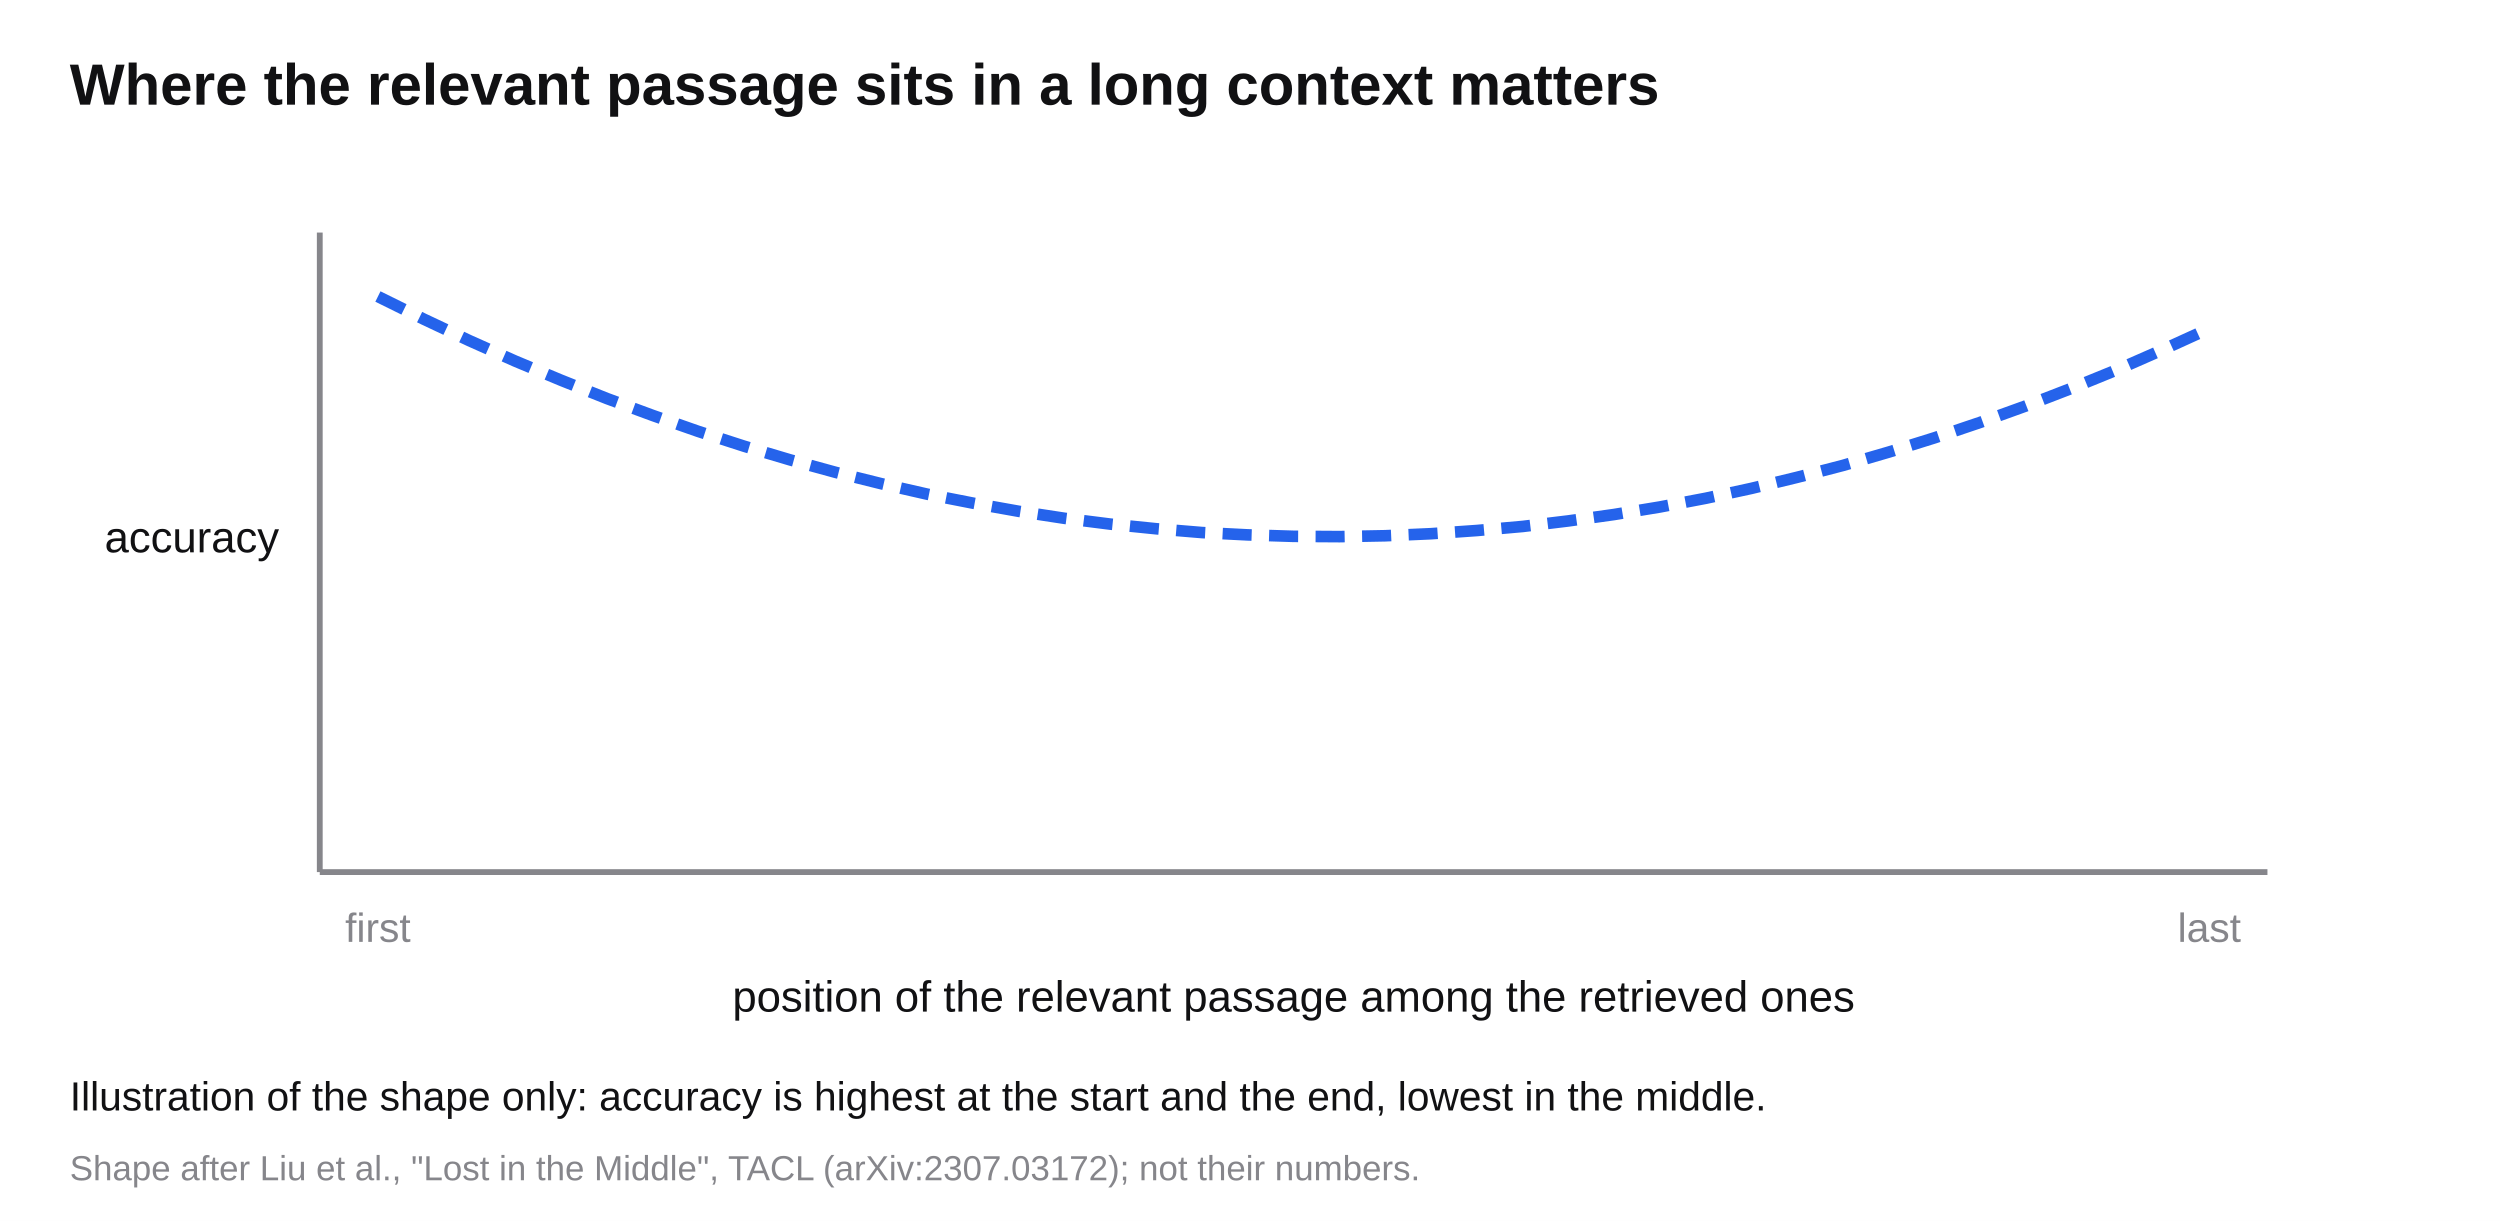
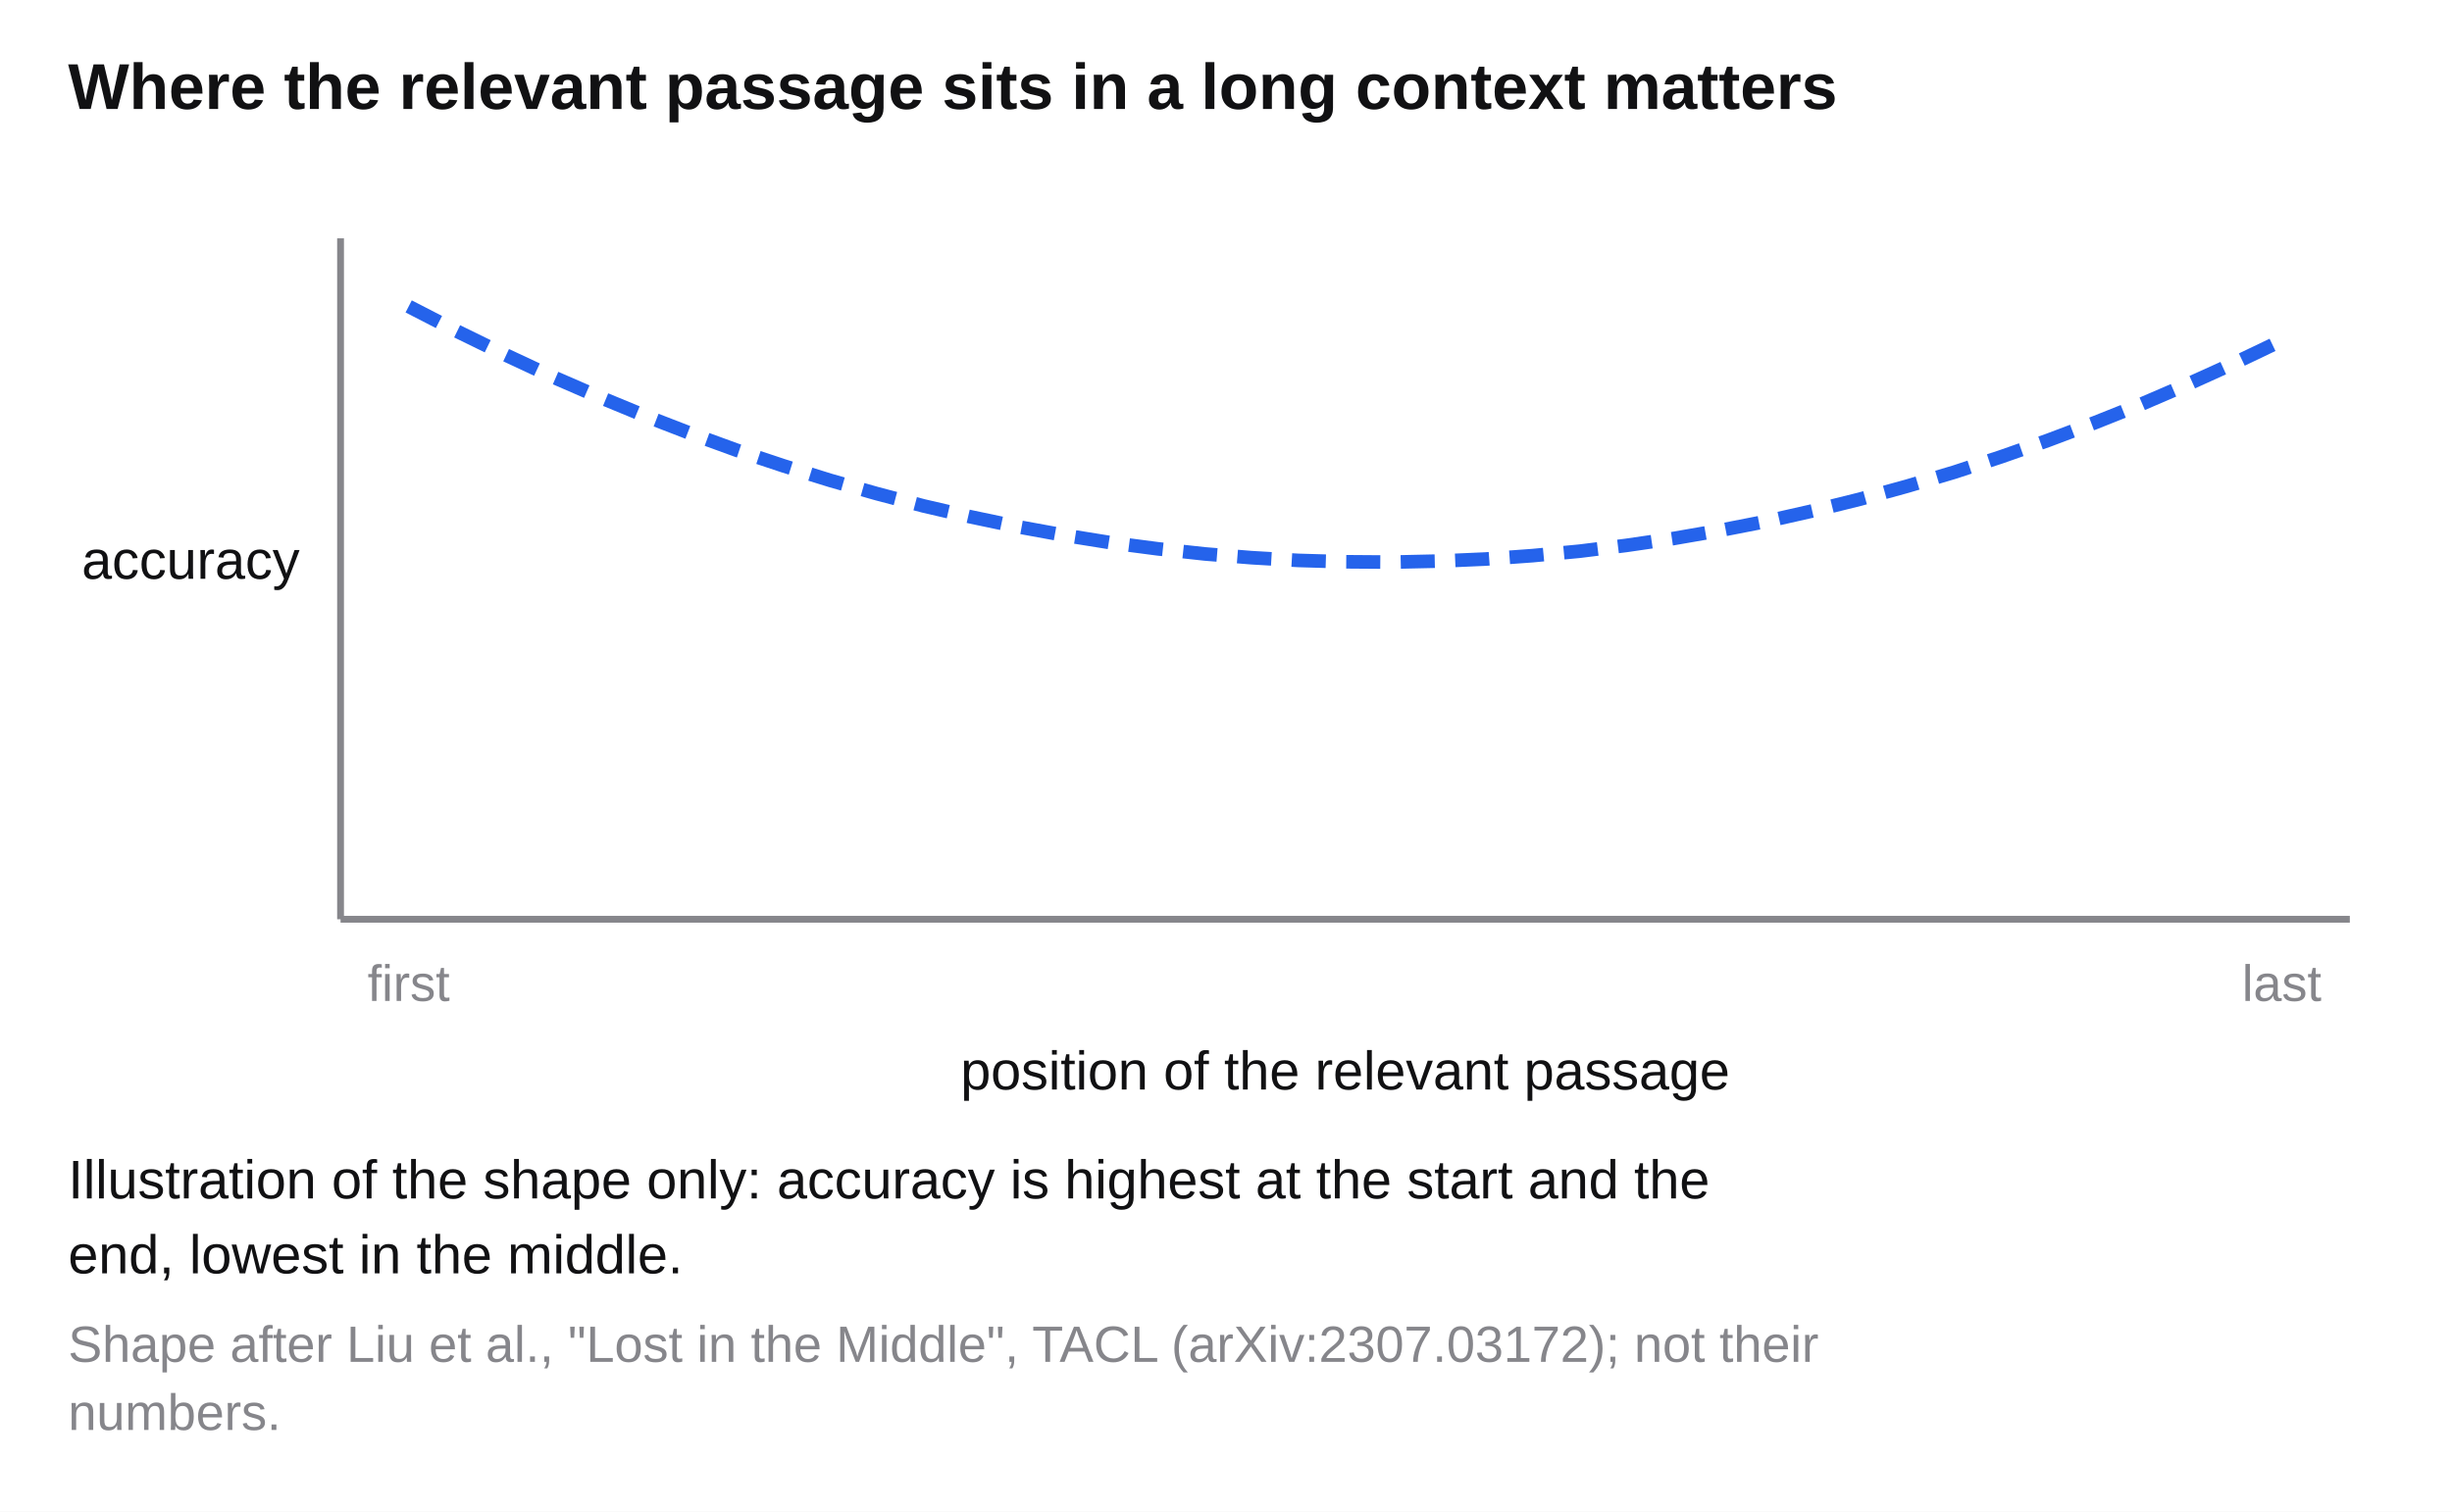
- <svg xmlns="http://www.w3.org/2000/svg" viewBox="0 0 860 420" width="860" height="420" font-family="-apple-system, 'PingFang SC', 'Noto Sans SC', 'Helvetica Neue', Arial, sans-serif">
-   <rect width="860" height="420" fill="#FFFFFF" />
-   <text x="24.0" y="36.0" font-size="20" fill="#111113" text-anchor="start" font-weight="600">Where the relevant passage sits in a long context matters</text>
-   <line x1="110" y1="300" x2="780" y2="300" stroke="#86868B" stroke-width="2" />
-   <line x1="110" y1="300" x2="110" y2="80" stroke="#86868B" stroke-width="2" />
-   <polyline points="130.0,102.0 145.8,109.8 161.5,117.2 177.2,124.2 193.0,130.8 208.8,137.1 224.5,142.9 240.2,148.4 256.0,153.5 271.8,158.2 287.5,162.5 303.2,166.4 319.0,170.0 334.8,173.1 350.5,175.9 366.2,178.3 382.0,180.3 397.8,181.9 413.5,183.2 429.2,184.0 445.0,184.5 460.8,184.6 476.5,184.3 492.2,183.6 508.0,182.5 523.8,181.1 539.5,179.2 555.2,177.0 571.0,174.4 586.8,171.4 602.5,168.0 618.2,164.2 634.0,160.1 649.8,155.5 665.5,150.6 681.2,145.3 697.0,139.6 712.8,133.5 728.5,127.1 744.2,120.2 760.0,113.0" fill="none" stroke="#2563EB" stroke-width="4" stroke-dasharray="10 6" />
-   <text x="130.0" y="324.0" font-size="14" fill="#86868B" text-anchor="middle" font-weight="400">first</text>
-   <text x="760.0" y="324.0" font-size="14" fill="#86868B" text-anchor="middle" font-weight="400">last</text>
-   <text x="445.0" y="348.0" font-size="15" fill="#111113" text-anchor="middle" font-weight="400">position of the relevant passage among the retrieved ones</text>
-   <text x="96.0" y="190.0" font-size="15" fill="#111113" text-anchor="end" font-weight="400">accuracy</text>
-   <text x="24.0" y="382.0" font-size="14" fill="#111113" text-anchor="start" font-weight="400">Illustration of the shape only: accuracy is highest at the start and the end, lowest in the middle.</text>
-   <text x="24.0" y="406.0" font-size="12" fill="#86868B" text-anchor="start" font-weight="400">Shape after Liu et al., "Lost in the Middle", TACL (arXiv:2307.03172); not their numbers.</text>
+ <svg xmlns="http://www.w3.org/2000/svg" viewBox="0 0 720 444" width="720" height="444" font-family="-apple-system, 'PingFang SC', 'Noto Sans SC', 'Helvetica Neue', Arial, sans-serif">
+   <rect width="720" height="444" fill="#FFFFFF" />
+   <text x="20.0" y="32.0" font-size="19" fill="#111113" text-anchor="start" font-weight="600">Where the relevant passage sits in a long context matters</text>
+   <line x1="100" y1="270" x2="690" y2="270" stroke="#86868B" stroke-width="2" />
+   <line x1="100" y1="270" x2="100" y2="70" stroke="#86868B" stroke-width="2" />
+   <polyline points="120.0,90.0 133.8,97.1 147.5,103.8 161.2,110.2 175.0,116.2 188.8,121.9 202.5,127.2 216.2,132.2 230.0,136.8 243.8,141.1 257.5,145.0 271.2,148.6 285.0,151.8 298.8,154.7 312.5,157.2 326.2,159.4 340.0,161.2 353.8,162.7 367.5,163.8 381.2,164.6 395.0,165.0 408.8,165.1 422.5,164.8 436.2,164.2 450.0,163.2 463.8,161.9 477.5,160.2 491.2,158.2 505.0,155.8 518.8,153.1 532.5,150.0 546.2,146.6 560.0,142.8 573.8,138.7 587.5,134.2 601.2,129.4 615.0,124.2 628.8,118.7 642.5,112.8 656.2,106.6 670.0,100.0" fill="none" stroke="#2563EB" stroke-width="4" stroke-dasharray="10 6" />
+   <text x="120.0" y="294.0" font-size="15" fill="#86868B" text-anchor="middle" font-weight="400">first</text>
+   <text x="670.0" y="294.0" font-size="15" fill="#86868B" text-anchor="middle" font-weight="400">last</text>
+   <text x="395.0" y="320.0" font-size="16" fill="#111113" text-anchor="middle" font-weight="400">position of the relevant passage</text>
+   <text x="88.0" y="170.0" font-size="16" fill="#111113" text-anchor="end" font-weight="400">accuracy</text>
+   <text x="20.0" y="352.0" font-size="16" fill="#111113" text-anchor="start" font-weight="400">Illustration of the shape only: accuracy is highest at the start and the</text>
+   <text x="20.0" y="374.0" font-size="16" fill="#111113" text-anchor="start" font-weight="400">end, lowest in the middle.</text>
+   <text x="20.0" y="400.0" font-size="15" fill="#86868B" text-anchor="start" font-weight="400">Shape after Liu et al., "Lost in the Middle", TACL (arXiv:2307.03172); not their</text>
+   <text x="20.0" y="420.0" font-size="15" fill="#86868B" text-anchor="start" font-weight="400">numbers.</text>
</svg>
